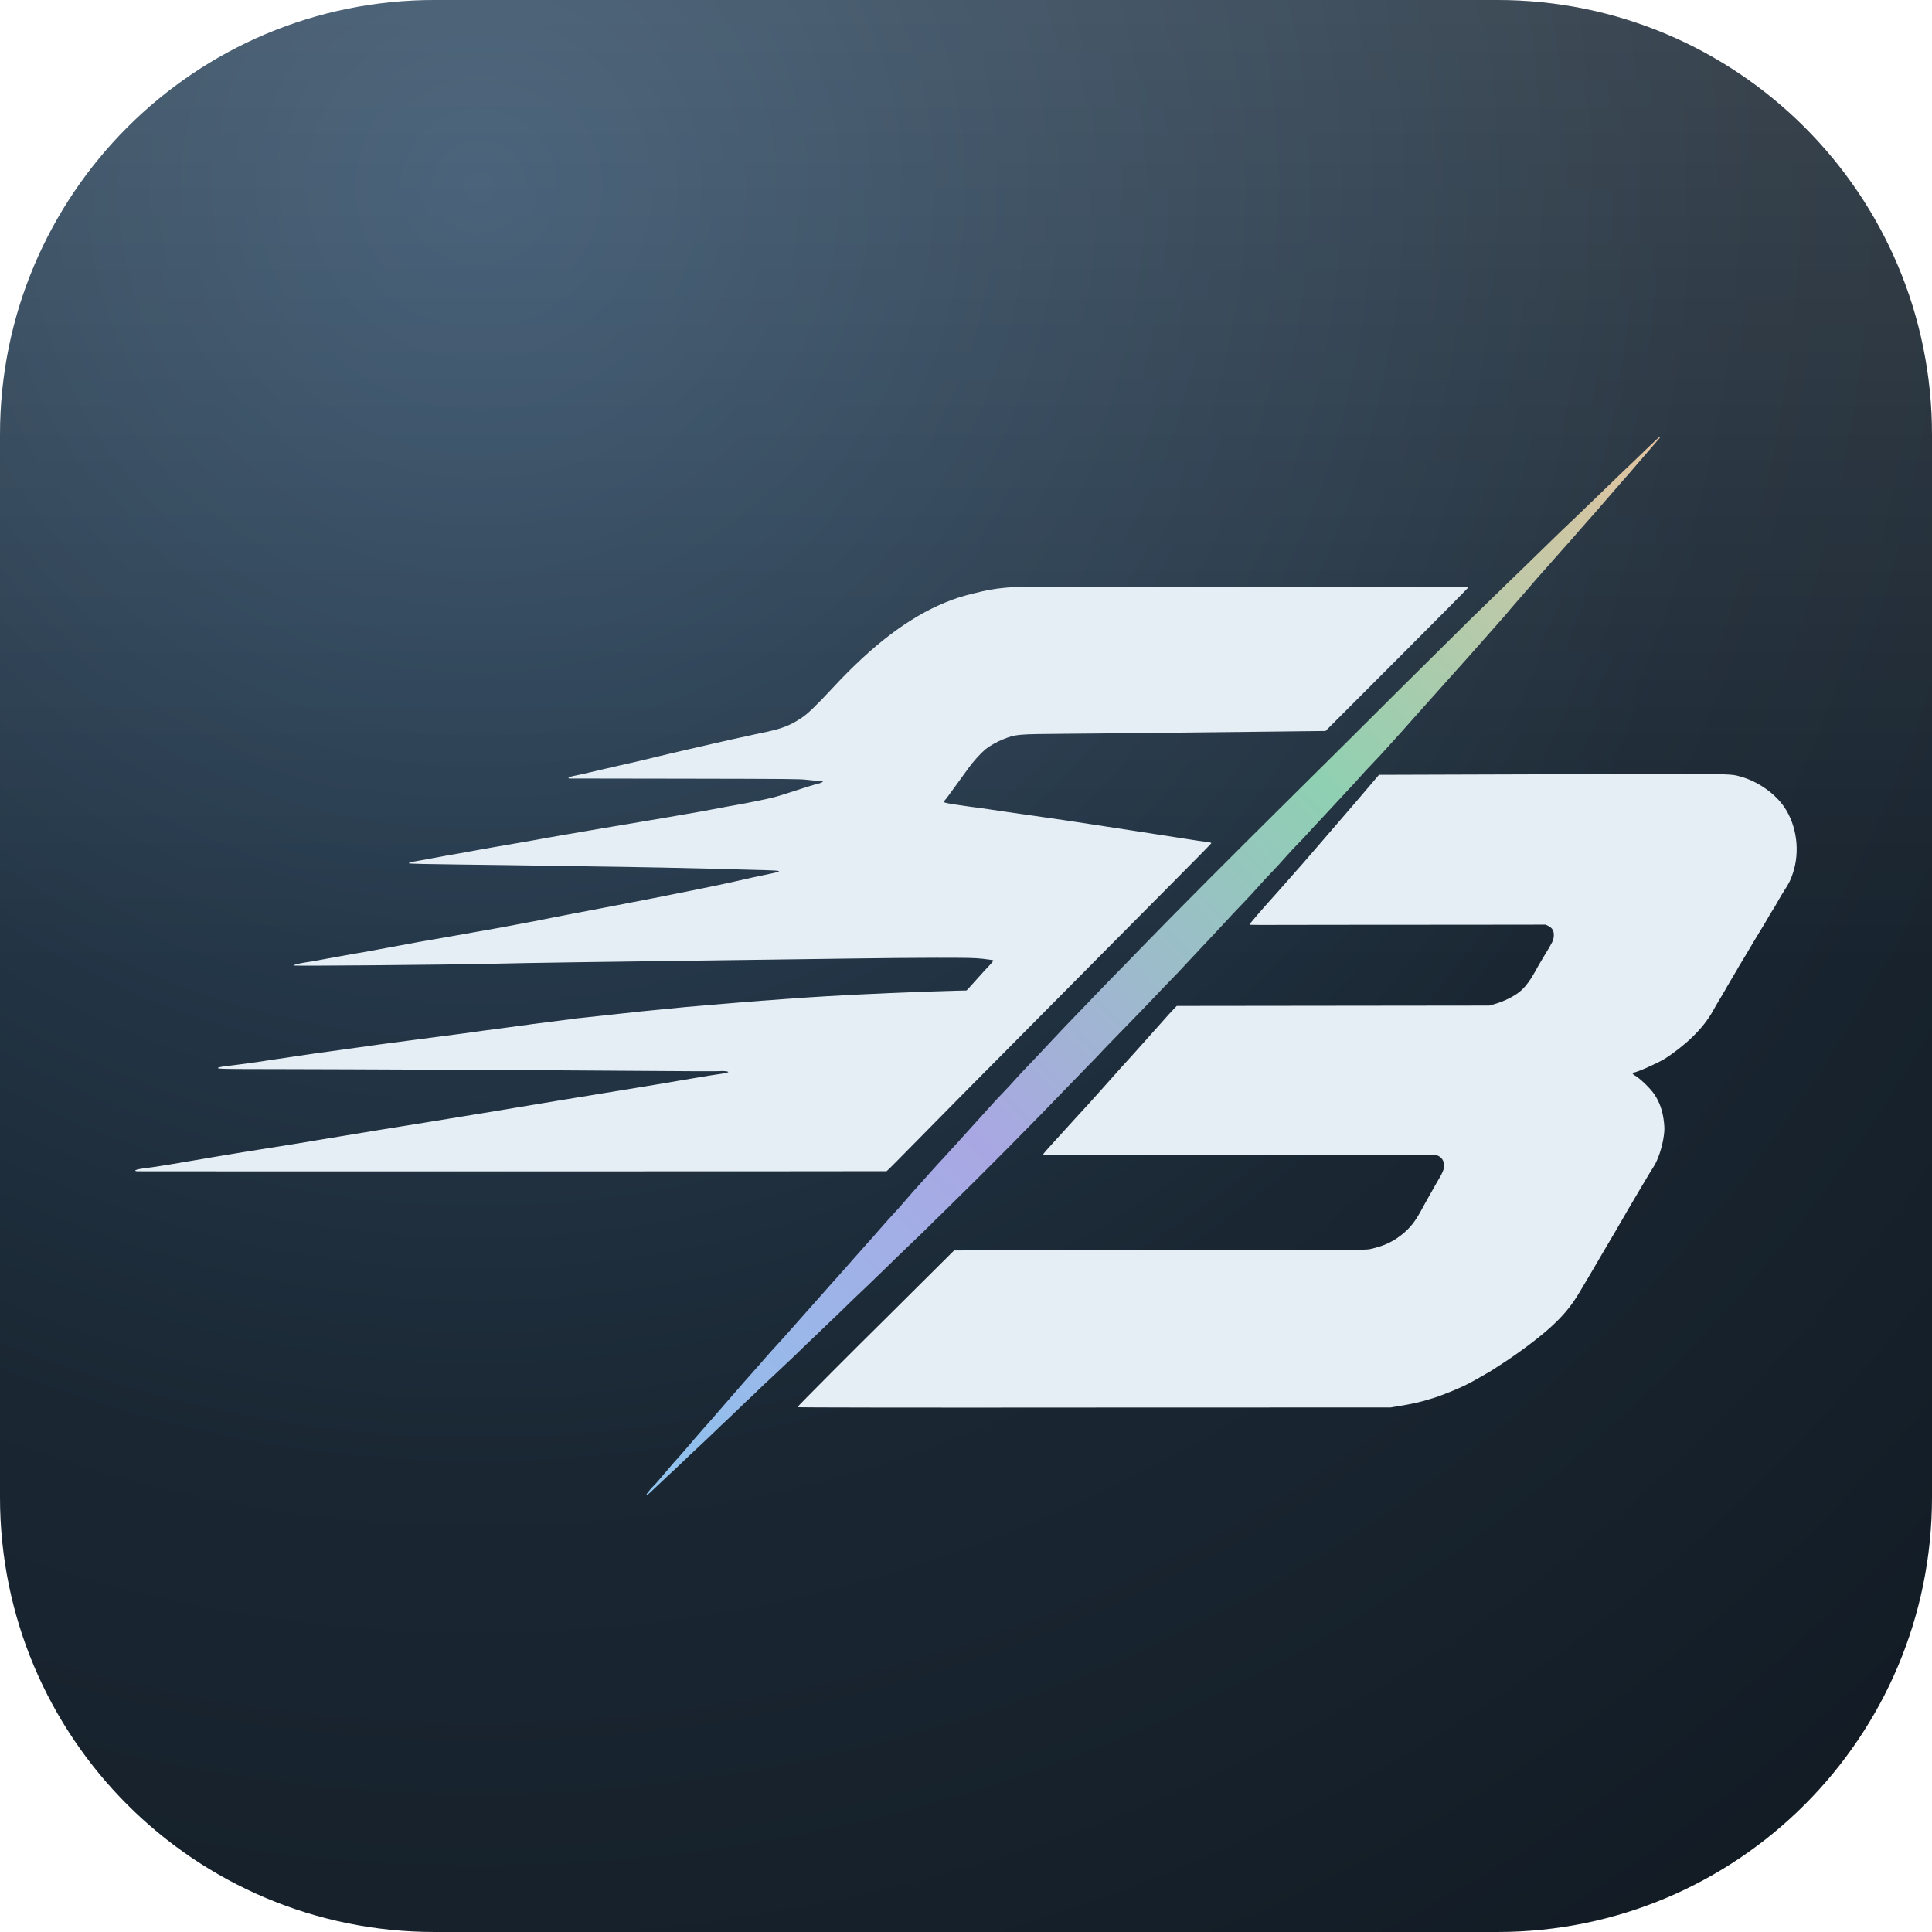
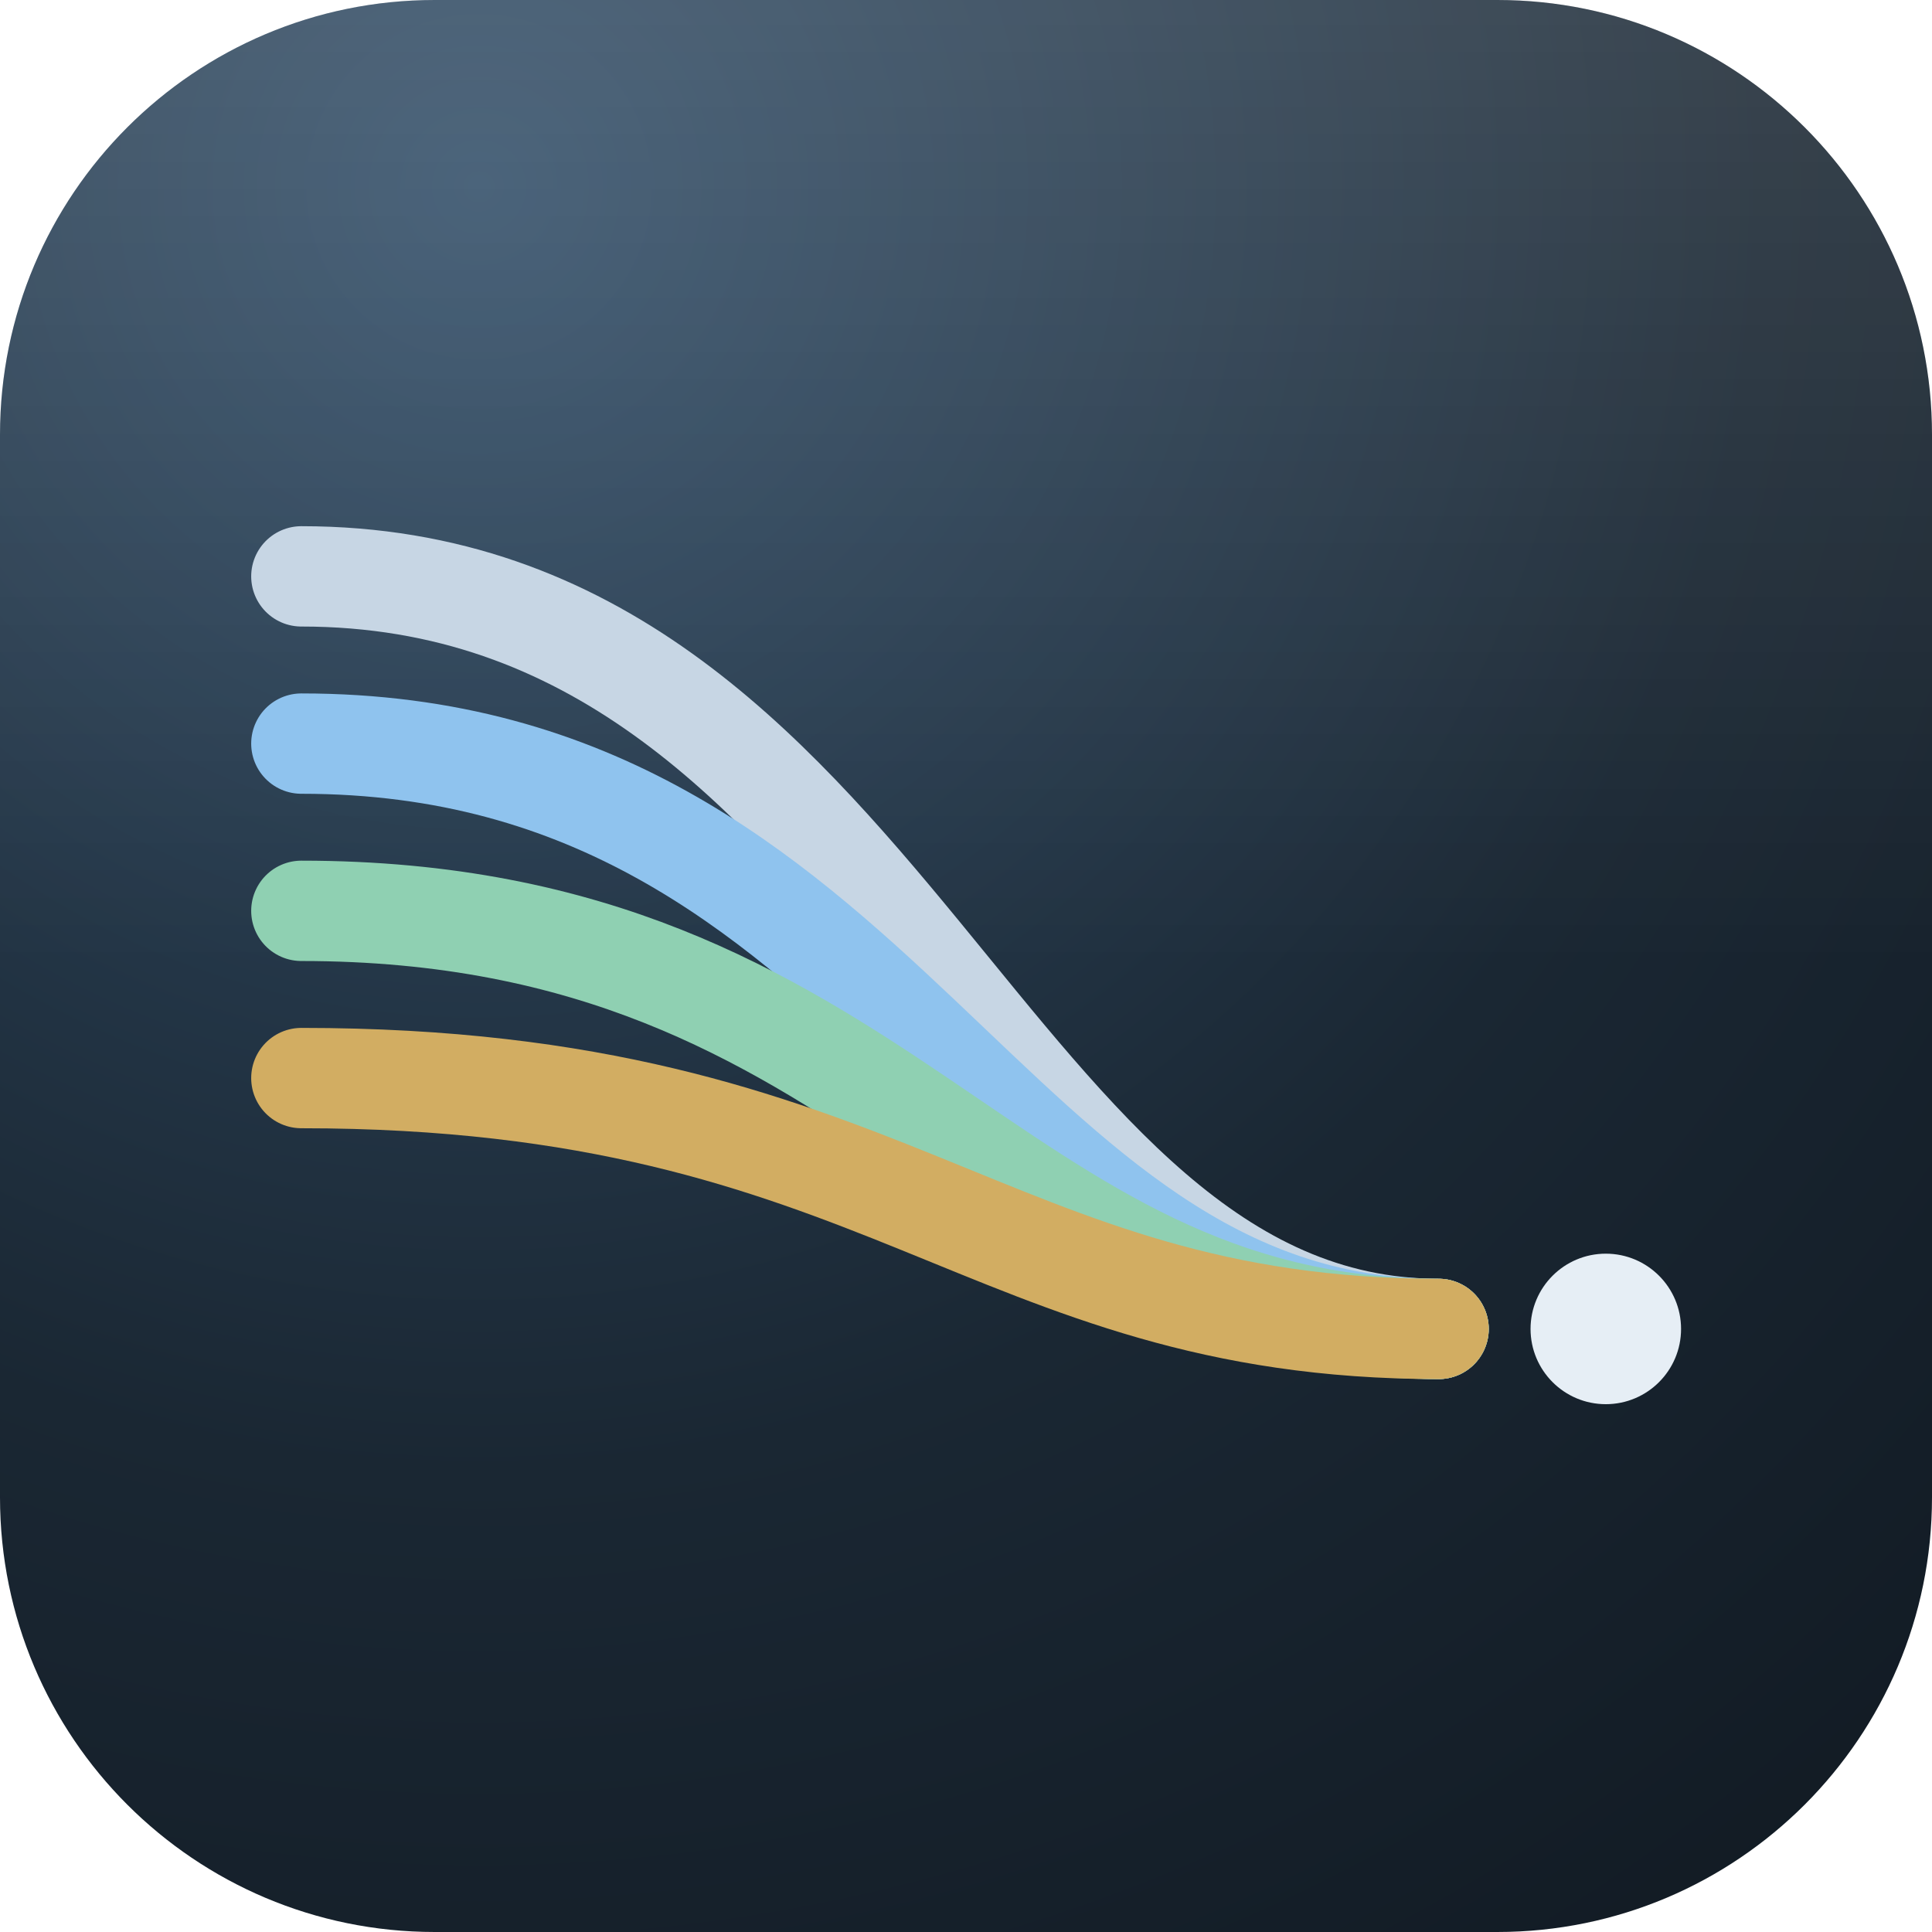
<svg xmlns="http://www.w3.org/2000/svg" viewBox="0 0 1000 1000">
  <defs>
    <radialGradient id="tbg" cx=".25" cy=".1" r="1.1">
      <stop offset="0" stop-color="#34506A" />
      <stop offset=".6" stop-color="#1A2733" />
      <stop offset="1" stop-color="#121B24" />
    </radialGradient>
    <linearGradient id="tsh" x1="0" y1="0" x2="0" y2="1">
      <stop offset="0" stop-color="#fff" stop-opacity=".14" />
      <stop offset=".5" stop-color="#fff" stop-opacity="0" />
    </linearGradient>
-     <linearGradient id="sbg" x1="0" y1="1" x2="1" y2="0">
-       <stop offset="0.00" stop-color="#8FC3EE" />
-       <stop offset="0.33" stop-color="#A9A7E3" />
-       <stop offset="0.67" stop-color="#8FD0B2" />
-       <stop offset="1.00" stop-color="#E3C3A0" />
-     </linearGradient>
  </defs>
  <rect width="1000" height="1000" rx="225" fill="url(#tbg)" />
  <rect width="1000" height="1000" rx="225" fill="url(#tsh)" />
-   <g transform="translate(14.52 197.15) scale(4.62366)">
-     <path fill-rule="evenodd" fill="#E6EEF5" d="M86.12 114.89C86.09 114.85 92.79 108.13 96.00 104.97C96.11 104.86 97.88 103.10 99.93 101.06L103.67 97.34L126.70 97.32C148.46 97.31 149.76 97.30 150.24 97.19C151.86 96.84 152.96 96.30 154.10 95.31C154.89 94.61 155.40 93.92 156.14 92.52C156.29 92.24 156.52 91.83 156.65 91.60C156.79 91.37 156.96 91.07 157.03 90.93C157.37 90.32 157.84 89.49 158.09 89.07C158.24 88.82 158.41 88.44 158.47 88.23C158.57 87.88 158.57 87.82 158.48 87.50C158.37 87.12 158.15 86.87 157.79 86.72C157.57 86.63 155.32 86.62 135.68 86.62C123.65 86.62 113.77 86.62 113.73 86.62C113.68 86.62 113.65 86.59 113.65 86.56C113.65 86.52 114.30 85.78 115.10 84.91C115.90 84.04 116.95 82.88 117.44 82.34C117.93 81.80 118.54 81.14 118.78 80.88C119.03 80.61 119.76 79.79 120.41 79.06C121.06 78.32 121.91 77.38 122.29 76.95C122.97 76.22 124.22 74.82 126.69 72.05C127.31 71.34 128.00 70.58 128.21 70.37L128.59 69.97L146.08 69.95L163.58 69.93L164.08 69.79C165.33 69.44 166.54 68.81 167.21 68.18C167.72 67.70 168.24 66.99 168.67 66.19C168.86 65.82 169.35 64.99 169.74 64.34C170.67 62.83 170.76 62.63 170.80 62.15C170.84 61.61 170.65 61.25 170.21 61.03L169.89 60.87L161.85 60.88C157.43 60.88 150.44 60.89 146.32 60.89C136.62 60.91 136.74 60.92 136.74 60.85C136.74 60.79 138.22 59.07 139.04 58.16C139.31 57.86 139.98 57.12 140.52 56.50C141.06 55.88 141.76 55.09 142.07 54.74C142.39 54.39 143.05 53.63 143.54 53.06C144.03 52.49 144.85 51.54 145.36 50.95C147.43 48.56 150.63 44.83 151.02 44.35L151.23 44.10L170.45 44.04C191.05 43.97 190.47 43.96 191.68 44.29C193.61 44.81 195.56 46.17 196.61 47.72C198.00 49.77 198.38 52.67 197.57 55.10C197.31 55.88 197.16 56.18 196.70 56.90C196.51 57.19 196.16 57.77 195.92 58.19C195.69 58.62 195.39 59.12 195.26 59.31C195.13 59.50 194.91 59.86 194.78 60.11C194.64 60.35 194.35 60.86 194.12 61.22C193.69 61.92 192.90 63.23 192.19 64.44C191.96 64.82 191.73 65.20 191.67 65.30C191.61 65.39 191.54 65.51 191.51 65.56C191.49 65.62 191.17 66.16 190.81 66.76C190.45 67.37 190.15 67.88 190.15 67.89C190.15 67.91 189.87 68.39 189.53 68.96C189.18 69.53 188.79 70.20 188.66 70.45C188.06 71.53 187.32 72.48 186.25 73.51C185.38 74.35 184.08 75.36 183.16 75.92C182.30 76.44 180.05 77.43 179.73 77.43C179.55 77.43 179.61 77.61 179.83 77.73C180.38 78.01 181.61 79.19 182.07 79.88C182.68 80.80 183.01 81.79 183.14 83.05C183.20 83.66 183.20 83.90 183.11 84.55C182.95 85.76 182.44 87.29 181.96 87.99C181.76 88.28 179.85 91.48 179.05 92.87C177.78 95.07 177.35 95.81 177.04 96.32C176.86 96.62 176.43 97.35 176.08 97.95C175.39 99.14 174.57 100.54 173.64 102.09C172.76 103.56 171.86 104.65 170.45 105.93C169.25 107.03 167.03 108.71 165.23 109.88C163.83 110.80 163.67 110.90 163.32 111.09C163.14 111.19 162.74 111.42 162.43 111.60C161.08 112.39 160.07 112.85 158.28 113.53C158.14 113.58 157.95 113.65 157.86 113.69C157.78 113.72 157.29 113.88 156.78 114.03C155.79 114.33 154.87 114.54 153.43 114.77L152.54 114.92L119.34 114.93C99.59 114.95 86.14 114.93 86.12 114.89ZM12.18 88.48C12.08 88.47 12.00 88.44 12.00 88.41C12.00 88.31 12.38 88.22 13.21 88.12C14.36 87.98 16.06 87.70 21.05 86.84C23.00 86.51 24.66 86.24 28.33 85.66C29.19 85.53 31.36 85.17 33.15 84.87C34.94 84.57 37.64 84.13 39.15 83.88C40.66 83.64 43.26 83.22 44.92 82.95C47.79 82.49 52.65 81.69 59.95 80.47C62.91 79.98 64.55 79.71 68.02 79.15C69.23 78.96 71.03 78.65 74.63 78.04C75.75 77.85 76.90 77.66 77.18 77.63C77.83 77.55 78.35 77.44 78.39 77.37C78.44 77.29 77.77 77.22 77.37 77.27C77.18 77.29 73.24 77.28 68.62 77.24C58.41 77.16 35.46 77.05 27.63 77.04C22.07 77.04 21.25 77.02 21.25 76.92C21.25 76.85 21.77 76.74 22.46 76.67C23.46 76.56 26.05 76.21 27.15 76.02C27.36 75.99 27.74 75.93 27.98 75.90C28.23 75.87 28.80 75.78 29.26 75.71C30.28 75.55 33.68 75.06 35.07 74.88C35.63 74.81 36.48 74.69 36.95 74.62C37.42 74.55 38.44 74.41 39.21 74.30C39.99 74.20 41.38 74.02 42.31 73.89C43.24 73.76 44.79 73.56 45.75 73.44C46.72 73.32 48.13 73.13 48.88 73.03C49.64 72.92 50.57 72.79 50.95 72.74C51.34 72.69 52.30 72.56 53.09 72.46C53.88 72.35 54.87 72.22 55.29 72.16C55.71 72.11 56.25 72.04 56.47 72.00C56.92 71.94 59.60 71.60 60.49 71.49C60.79 71.46 61.09 71.42 61.16 71.40C61.23 71.38 61.58 71.34 61.93 71.31C62.28 71.27 63.60 71.13 64.86 70.99C67.93 70.65 69.86 70.45 71.92 70.26C72.49 70.20 73.27 70.13 73.64 70.09C74.42 70.02 77.63 69.75 79.32 69.61C79.97 69.56 80.64 69.50 80.82 69.49C80.99 69.47 81.57 69.43 82.09 69.39C82.62 69.36 83.78 69.27 84.68 69.20C85.57 69.14 86.79 69.05 87.39 69.01C87.99 68.98 88.93 68.92 89.49 68.88C93.35 68.65 99.70 68.37 103.69 68.27L105.06 68.24L105.37 67.91C105.54 67.72 105.98 67.23 106.36 66.81C106.73 66.39 107.28 65.79 107.58 65.48C107.88 65.17 108.09 64.89 108.06 64.87C108.02 64.84 107.48 64.76 106.85 64.69C105.85 64.59 105.18 64.58 101.62 64.58C99.37 64.58 95.29 64.62 92.56 64.66C89.82 64.70 84.11 64.78 79.86 64.83C64.98 65.02 55.25 65.16 51.88 65.25C47.37 65.36 29.66 65.52 29.70 65.44C29.75 65.36 30.43 65.19 31.17 65.08C31.56 65.03 32.08 64.94 32.32 64.89C32.57 64.85 33.03 64.76 33.34 64.70C33.66 64.64 34.13 64.56 34.40 64.51C35.08 64.38 35.80 64.25 36.49 64.13C36.81 64.08 37.34 63.99 37.67 63.93C37.99 63.88 38.70 63.75 39.25 63.64C40.57 63.40 41.22 63.27 41.80 63.17C42.91 62.97 43.44 62.87 43.74 62.81C43.92 62.78 44.47 62.68 44.96 62.60C45.45 62.51 46.19 62.38 46.62 62.31C47.04 62.23 47.53 62.15 47.70 62.12C48.14 62.04 49.44 61.81 50.06 61.70C50.34 61.65 50.73 61.58 50.92 61.55C51.71 61.42 53.77 61.04 55.17 60.77C55.69 60.67 56.37 60.54 56.67 60.49C56.96 60.43 57.39 60.35 57.62 60.30C57.85 60.25 58.51 60.12 59.09 60.01C59.67 59.90 60.34 59.77 60.59 59.72C60.84 59.67 61.73 59.50 62.57 59.34C63.41 59.18 64.99 58.88 66.08 58.67C67.17 58.45 68.28 58.24 68.57 58.19C69.65 57.98 73.61 57.20 74.95 56.92C75.72 56.76 76.77 56.54 77.28 56.44C77.78 56.34 78.57 56.16 79.03 56.06C80.34 55.75 82.14 55.36 83.10 55.17C84.51 54.88 84.42 54.82 82.49 54.77C81.67 54.75 78.81 54.67 76.13 54.60C73.44 54.53 69.06 54.44 66.40 54.40C63.73 54.36 59.81 54.30 57.69 54.27C55.56 54.23 51.33 54.18 48.28 54.14C45.22 54.11 42.70 54.05 42.67 54.02C42.58 53.93 42.71 53.89 43.82 53.70C44.41 53.59 45.05 53.48 45.24 53.44C45.85 53.32 47.94 52.94 48.24 52.90C48.40 52.88 48.89 52.79 49.33 52.70C49.77 52.62 50.46 52.49 50.86 52.42C51.81 52.26 54.29 51.83 55.71 51.58C56.32 51.48 57.46 51.27 58.23 51.13C59.00 50.99 60.03 50.81 60.53 50.73C61.02 50.65 61.84 50.50 62.34 50.42C62.85 50.33 63.71 50.18 64.26 50.09C64.80 50.00 66.09 49.79 67.13 49.61C68.17 49.43 70.10 49.10 71.44 48.88C74.55 48.35 76.13 48.07 77.35 47.83C77.89 47.72 78.67 47.58 79.09 47.51C80.47 47.27 82.78 46.80 83.50 46.61C83.88 46.51 84.67 46.27 85.25 46.08C86.55 45.65 88.08 45.17 88.38 45.11C88.69 45.05 89.02 44.89 88.98 44.82C88.96 44.79 88.72 44.76 88.45 44.76C88.18 44.76 87.59 44.71 87.13 44.65C86.39 44.56 84.97 44.55 73.51 44.53C66.47 44.52 60.67 44.51 60.61 44.51C60.42 44.51 60.48 44.39 60.70 44.32C60.82 44.28 61.26 44.18 61.68 44.10C62.11 44.01 62.68 43.88 62.96 43.81C63.23 43.74 63.91 43.58 64.45 43.46C64.99 43.34 65.75 43.16 66.14 43.07C66.53 42.98 67.40 42.78 68.09 42.63C68.77 42.47 69.86 42.21 70.51 42.05C71.16 41.89 71.86 41.72 72.08 41.67C72.81 41.51 75.59 40.87 76.51 40.65C77.02 40.53 78.17 40.27 79.07 40.07C79.96 39.88 80.75 39.71 80.82 39.69C80.89 39.67 81.43 39.55 82.03 39.43C84.36 38.95 85.21 38.63 86.55 37.75C87.27 37.28 88.14 36.45 90.12 34.32C92.34 31.93 94.51 29.93 96.48 28.44C97.49 27.68 97.68 27.55 98.81 26.82C100.72 25.59 103.02 24.54 104.95 24.02C105.40 23.90 105.70 23.82 106.85 23.55C107.84 23.31 109.13 23.14 110.58 23.07C111.81 23.01 161.14 23.03 161.24 23.10C161.27 23.12 157.69 26.74 153.27 31.16L145.25 39.19L138.27 39.27C134.43 39.31 129.01 39.37 126.22 39.40C123.43 39.44 118.96 39.48 116.29 39.50C110.63 39.55 110.62 39.55 109.18 40.11C108.47 40.39 107.64 40.86 107.16 41.25C106.63 41.70 105.75 42.67 105.26 43.37C105.05 43.66 104.58 44.32 104.20 44.83C103.83 45.34 103.35 46.00 103.13 46.30C102.92 46.60 102.70 46.88 102.64 46.93C102.59 46.97 102.54 47.06 102.54 47.12C102.54 47.21 102.73 47.25 103.61 47.40C104.20 47.49 105.04 47.61 105.48 47.67C105.92 47.72 106.84 47.85 107.52 47.95C108.20 48.06 110.50 48.39 112.63 48.69C114.75 48.99 117.68 49.42 119.13 49.65C121.83 50.07 122.18 50.12 124.08 50.41C127.10 50.88 128.48 51.09 129.76 51.29C130.53 51.42 131.46 51.55 131.82 51.59C132.30 51.65 132.47 51.70 132.46 51.76C132.45 51.80 130.56 53.73 128.26 56.04C125.96 58.35 122.99 61.34 121.66 62.69C120.32 64.04 117.21 67.19 114.73 69.68C107.93 76.52 100.75 83.78 97.19 87.41C96.62 87.99 96.13 88.47 96.11 88.47C95.91 88.49 12.31 88.50 12.18 88.48Z" />
-     <path fill-rule="evenodd" fill="url(#sbg)" d="M69.24 124.65C69.24 124.58 69.79 123.91 70.03 123.69C70.13 123.61 70.56 123.12 70.98 122.62C72.30 121.07 72.36 121.00 72.99 120.31C73.33 119.93 73.76 119.43 73.96 119.19C74.15 118.96 74.87 118.12 75.55 117.35C76.24 116.57 76.89 115.84 76.99 115.71C77.09 115.59 77.78 114.80 78.51 113.96C79.25 113.12 80.01 112.24 80.20 112.02C80.40 111.79 80.92 111.20 81.36 110.71C81.80 110.22 82.25 109.71 82.35 109.58C82.63 109.25 83.48 108.30 84.61 107.07C84.83 106.83 85.71 105.84 87.89 103.37C88.39 102.81 88.92 102.21 89.08 102.03C89.24 101.86 89.47 101.59 89.59 101.45C89.71 101.31 90.22 100.74 90.71 100.20C91.20 99.66 91.94 98.81 92.37 98.32C92.79 97.84 93.46 97.08 93.87 96.63C94.27 96.19 94.93 95.45 95.33 94.98C95.74 94.51 96.23 93.95 96.43 93.74C97.36 92.73 97.66 92.40 98.37 91.57C98.79 91.07 99.32 90.47 99.55 90.23C99.78 89.98 100.42 89.26 100.98 88.63C101.54 88.00 102.22 87.26 102.49 86.98C102.75 86.69 103.53 85.84 104.21 85.09C104.89 84.33 105.88 83.24 106.40 82.67C106.93 82.09 107.47 81.49 107.61 81.33C108.00 80.89 108.49 80.35 109.34 79.47C109.76 79.03 110.31 78.44 110.55 78.16C110.98 77.67 111.19 77.45 112.98 75.58C113.43 75.11 114.32 74.16 114.95 73.48C115.59 72.79 116.68 71.65 117.38 70.93C118.08 70.21 118.96 69.30 119.32 68.91C119.69 68.53 120.62 67.56 121.39 66.77C122.17 65.98 123.61 64.51 124.59 63.49C128.29 59.67 134.74 53.20 141.97 46.04C144.94 43.11 150.14 37.94 153.53 34.55C156.93 31.17 160.55 27.58 161.57 26.58C162.60 25.58 164.05 24.17 164.79 23.45C165.52 22.73 166.52 21.77 166.99 21.32C167.46 20.86 168.54 19.81 169.38 18.99C170.23 18.16 171.22 17.20 171.58 16.85C172.84 15.66 173.53 15.00 175.38 13.21C177.98 10.69 179.06 9.65 179.69 9.06C179.98 8.78 180.75 8.04 181.39 7.42C182.03 6.80 182.59 6.29 182.62 6.29C182.74 6.29 182.69 6.38 182.39 6.70C182.16 6.97 180.46 8.93 179.23 10.37C179.06 10.56 178.64 11.05 178.28 11.45C177.92 11.86 177.04 12.88 176.31 13.72C175.59 14.56 174.82 15.44 174.61 15.66C174.40 15.89 173.97 16.38 173.65 16.75C173.34 17.12 172.91 17.61 172.70 17.84C172.49 18.07 171.81 18.83 171.20 19.53C170.59 20.23 169.82 21.09 169.51 21.44C169.19 21.79 168.69 22.37 168.39 22.72C168.10 23.07 167.62 23.61 167.34 23.93C167.06 24.25 166.50 24.89 166.10 25.36C165.70 25.84 165.20 26.43 164.98 26.67C164.76 26.92 164.16 27.61 163.63 28.20C163.11 28.80 162.04 30.01 161.25 30.89C160.46 31.76 159.50 32.84 159.11 33.28C158.35 34.14 157.56 35.02 156.74 35.93C156.46 36.24 155.82 36.96 155.32 37.52C154.83 38.08 154.19 38.80 153.90 39.12C153.60 39.44 152.89 40.23 152.31 40.88C151.74 41.52 150.89 42.44 150.43 42.91C149.97 43.39 149.38 44.02 149.12 44.32C148.87 44.61 148.28 45.26 147.81 45.75C147.35 46.24 146.60 47.05 146.15 47.54C145.70 48.03 144.93 48.86 144.43 49.39C143.94 49.91 143.30 50.60 143.02 50.92C142.73 51.24 142.31 51.68 142.07 51.91C141.84 52.14 141.27 52.75 140.80 53.28C140.34 53.81 139.57 54.64 139.10 55.13C138.63 55.62 138.14 56.14 138.03 56.28C137.91 56.42 137.52 56.85 137.17 57.23C136.81 57.61 136.45 58.00 136.37 58.09C136.29 58.18 135.93 58.56 135.57 58.93C135.21 59.30 134.59 59.96 134.19 60.40C133.79 60.83 133.25 61.42 132.98 61.70C131.35 63.43 130.41 64.43 129.66 65.24C129.20 65.75 128.34 66.66 127.75 67.25C127.17 67.85 126.49 68.55 126.25 68.82C126.01 69.08 125.22 69.90 124.50 70.64C123.78 71.38 122.47 72.72 121.60 73.62C120.73 74.51 119.99 75.28 119.96 75.33C119.93 75.37 119.40 75.93 118.77 76.56C118.14 77.20 117.29 78.08 116.87 78.52C112.65 82.93 106.81 88.81 102.64 92.88C101.97 93.52 101.16 94.33 100.82 94.67C100.49 95.00 99.60 95.86 98.84 96.58C98.09 97.30 96.78 98.56 95.94 99.39C95.10 100.21 94.16 101.12 93.87 101.39C93.57 101.67 92.94 102.28 92.46 102.73C91.99 103.19 91.18 103.97 90.68 104.46C90.17 104.95 89.44 105.65 89.05 106.02C88.67 106.39 88.27 106.77 88.16 106.88C88.05 106.98 87.66 107.35 87.29 107.70C86.92 108.05 86.19 108.76 85.67 109.27C85.14 109.78 84.12 110.74 83.40 111.41C82.68 112.07 81.95 112.76 81.77 112.94C81.60 113.12 81.24 113.46 80.98 113.70C80.71 113.94 80.14 114.49 79.70 114.92C79.26 115.34 78.63 115.95 78.30 116.26C77.96 116.57 77.30 117.20 76.83 117.66C76.36 118.12 75.58 118.85 75.11 119.29C74.63 119.73 73.86 120.46 73.38 120.92C72.91 121.38 72.15 122.10 71.69 122.51C71.24 122.93 70.53 123.60 70.12 123.99C69.43 124.66 69.24 124.81 69.24 124.65Z" />
+   <g transform="translate(130 263) scale(3.978) translate(-12 -6)">
+     <g transform="translate(3.3 4.0) scale(1.088)">
+       <path d="M14 10 C84 10 96 100 150 100" fill="none" stroke="#C7D6E4" stroke-width="12" stroke-linecap="round" />
+       <path d="M14 30 C84 30 96 100 150 100" fill="none" stroke="#8FC3EE" stroke-width="12" stroke-linecap="round" />
+       <path d="M14 50 C84 50 96 100 150 100" fill="none" stroke="#8FD0B2" stroke-width="12" stroke-linecap="round" />
+       <path d="M14 70 C84 70 96 100 150 100" fill="none" stroke="#D2AD62" stroke-width="12" stroke-linecap="round" />
+       <circle cx="170" cy="100" r="9" fill="#E6EEF5" />
+     </g>
  </g>
</svg>
